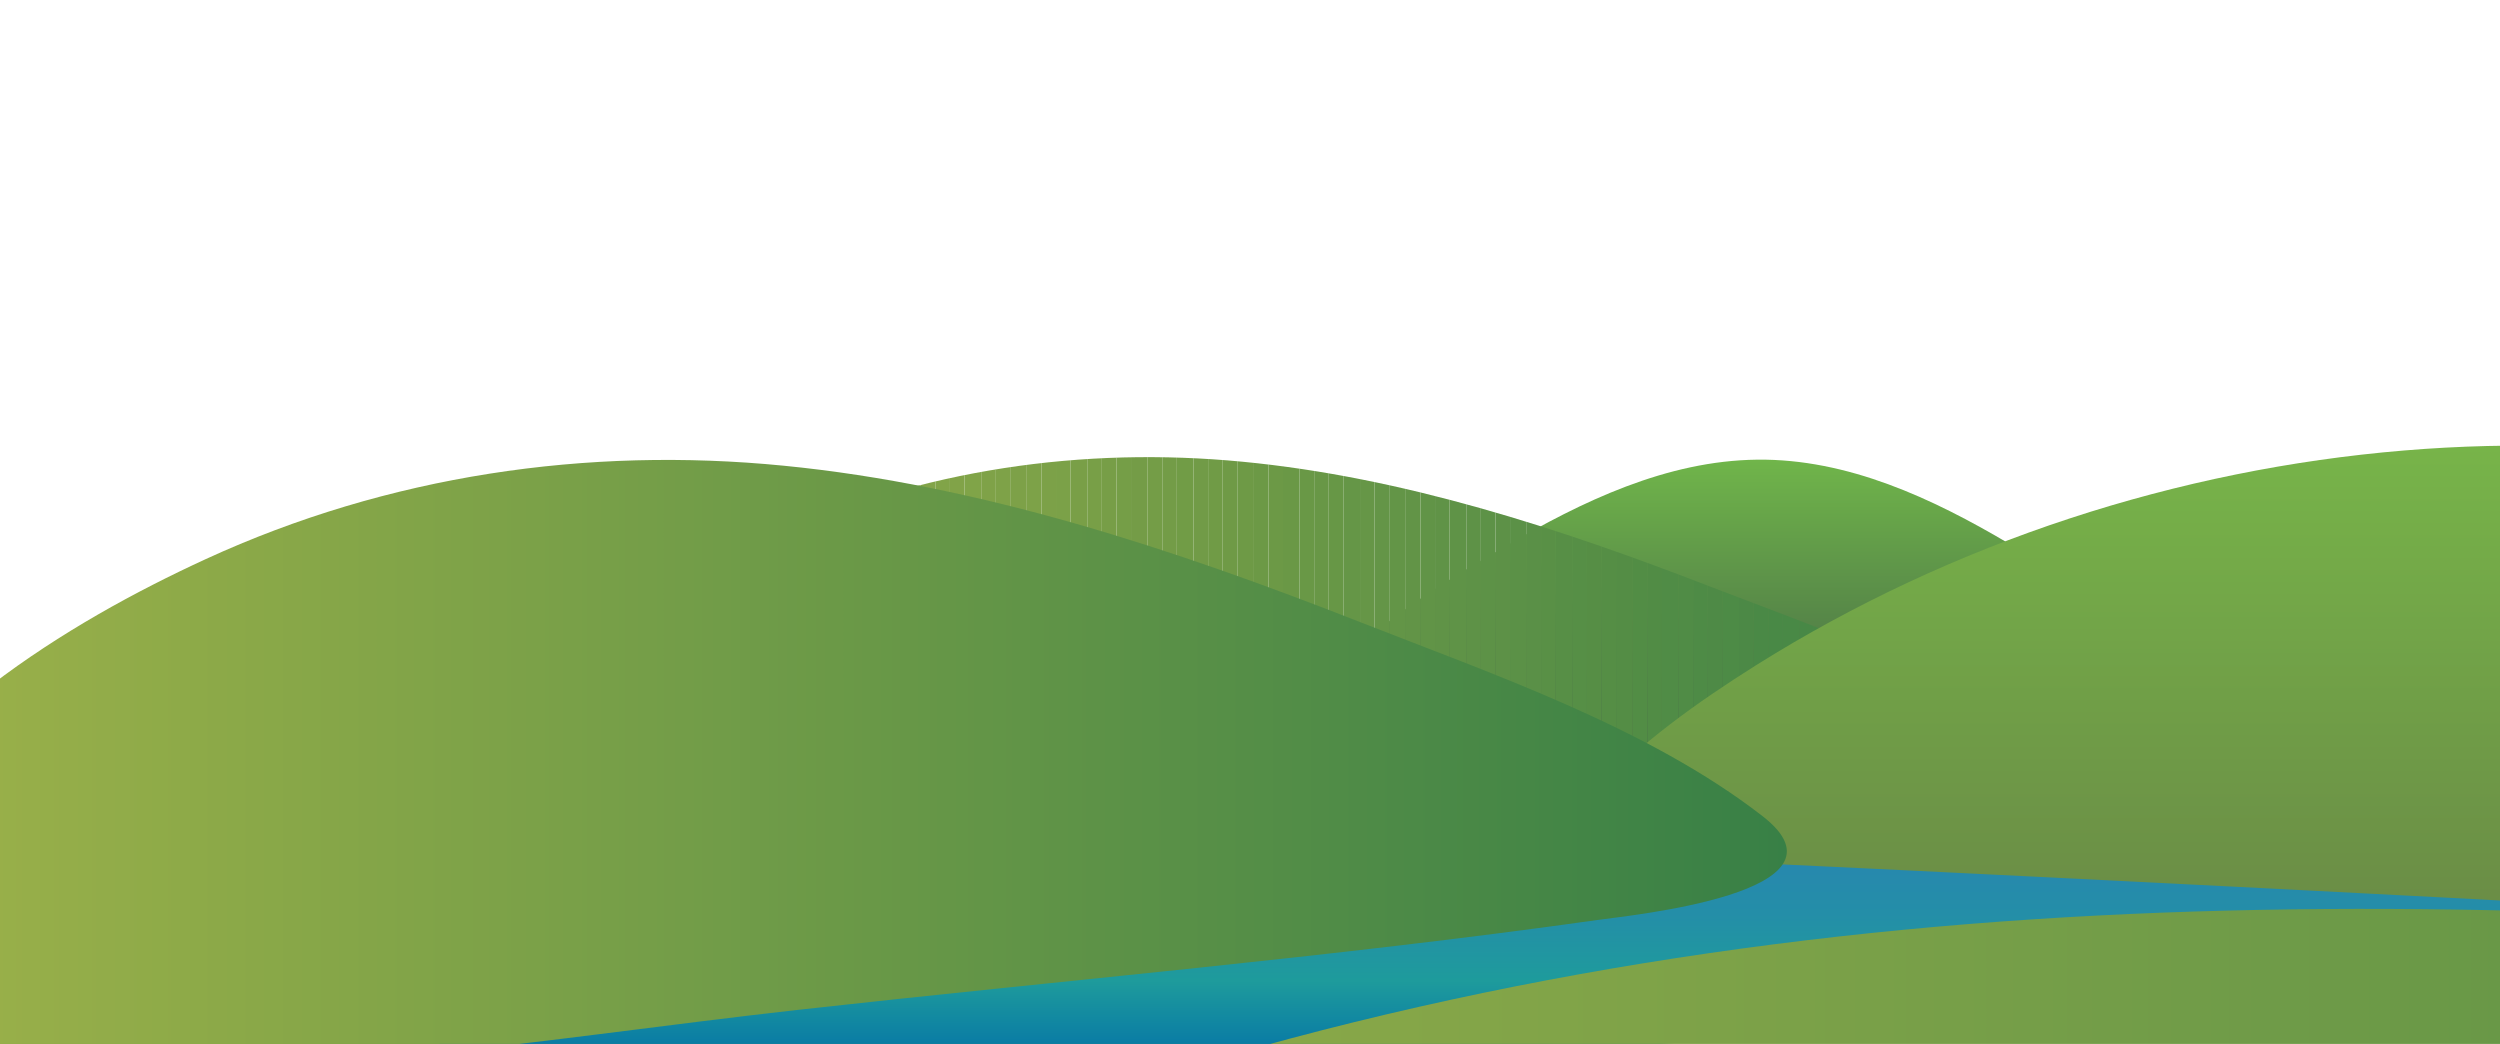
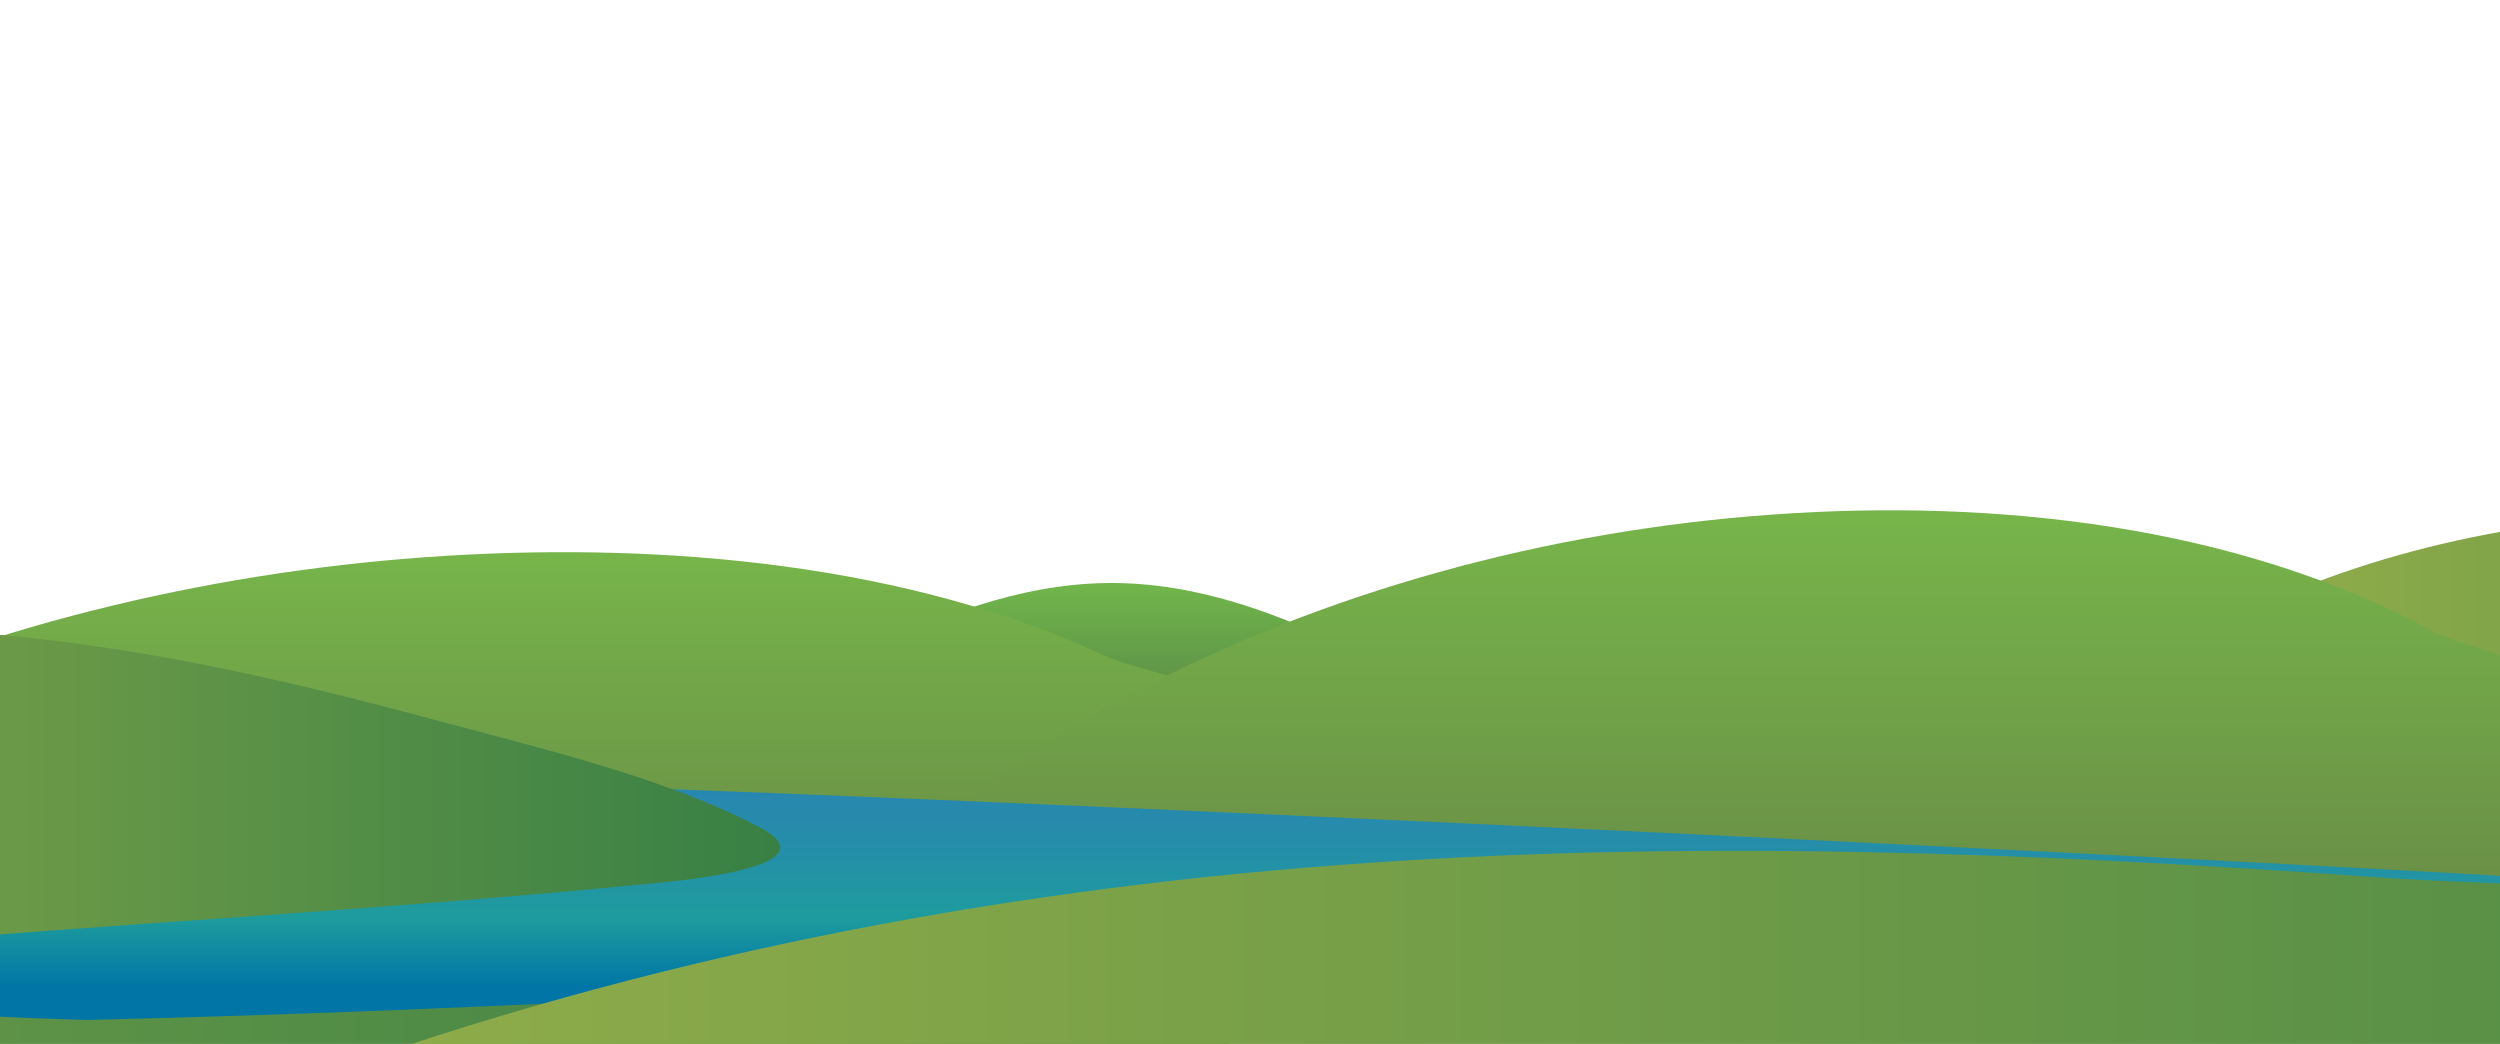
<svg xmlns="http://www.w3.org/2000/svg" xmlns:xlink="http://www.w3.org/1999/xlink" version="1.1" id="Layer_1" x="0px" y="0px" viewBox="0 0 1199.8 501" style="enable-background:new 0 0 1199.8 501;" xml:space="preserve">
  <style type="text/css">
	.st0{clip-path:url(#SVGID_2_);}
	.st1{fill:url(#SVGID_3_);}
	.st2{fill:url(#SVGID_4_);}
	.st3{fill:url(#SVGID_5_);}
- 	.st4{clip-path:url(#SVGID_7_);}
- 	.st5{fill:#A2B449;}
- 	.st6{fill:#A1B349;}
- 	.st7{fill:#A0B348;}
- 	.st8{fill:#9EB248;}
- 	.st9{fill:#9DB148;}
- 	.st10{fill:#9BB148;}
- 	.st11{fill:#9BB048;}
- 	.st12{fill:#9AB048;}
- 	.st13{fill:#99AF48;}
- 	.st14{fill:#98AF49;}
- 	.st15{fill:#97AE47;}
- 	.st16{fill:#95AE47;}
- 	.st17{fill:#95AD47;}
- 	.st18{fill:#93AD47;}
- 	.st19{fill:#92AC48;}
- 	.st20{fill:#91AC48;}
- 	.st21{fill:#90AB49;}
- 	.st22{fill:#8FAB49;}
- 	.st23{fill:#8FAA49;}
- 	.st24{fill:#8DAA49;}
- 	.st25{fill:#8CA949;}
- 	.st26{fill:#8BA849;}
- 	.st27{fill:#8AA849;}
- 	.st28{fill:#88A749;}
- 	.st29{fill:#87A749;}
- 	.st30{fill:#86A649;}
- 	.st31{fill:#85A649;}
- 	.st32{fill:#84A549;}
- 	.st33{fill:#83A549;}
- 	.st34{fill:#82A449;}
- 	.st35{fill:#81A448;}
- 	.st36{fill:#81A348;}
- 	.st37{fill:#80A448;}
- 	.st38{fill:#7FA248;}
- 	.st39{fill:#7EA248;}
- 	.st40{fill:#7DA148;}
- 	.st41{fill:#7DA248;}
- 	.st42{fill:#7CA148;}
- 	.st43{fill:#7BA148;}
- 	.st44{fill:#799F47;}
- 	.st45{fill:#789F47;}
- 	.st46{fill:#779E47;}
- 	.st47{fill:#759E47;}
- 	.st48{fill:#749C47;}
- 	.st49{fill:#749D47;}
- 	.st50{fill:#739C47;}
- 	.st51{fill:#719C46;}
- 	.st52{fill:#719B47;}
- 	.st53{fill:#709B46;}
- 	.st54{fill:#6F9A46;}
- 	.st55{fill:#6E9A46;}
- 	.st56{fill:#6C9946;}
- 	.st57{fill:#6A9846;}
- 	.st58{fill:#699846;}
- 	.st59{fill:#689746;}
- 	.st60{fill:#679746;}
- 	.st61{fill:#659647;}
- 	.st62{fill:#669647;}
- 	.st63{fill:#649547;}
- 	.st64{fill:#639547;}
- 	.st65{fill:#629447;}
- 	.st66{fill:#619447;}
- 	.st67{fill:#609347;}
- 	.st68{fill:#5F9347;}
- 	.st69{fill:#5E9247;}
- 	.st70{fill:#5D9247;}
- 	.st71{fill:#5D9147;}
- 	.st72{fill:#5B9147;}
- 	.st73{fill:#5A9047;}
- 	.st74{fill:#599046;}
- 	.st75{fill:#578F46;}
- 	.st76{fill:#568F46;}
- 	.st77{fill:#568E45;}
- 	.st78{fill:#558E45;}
- 	.st79{fill:#548D45;}
- 	.st80{fill:#528D45;}
- 	.st81{fill:#518C45;}
- 	.st82{fill:#508C46;}
- 	.st83{fill:#4E8B46;}
- 	.st84{fill:#4E8A46;}
- 	.st85{fill:#4D8B46;}
- 	.st86{fill:#4C8946;}
- 	.st87{fill:#4A8946;}
- 	.st88{fill:#498946;}
- 	.st89{fill:#488846;}
- 	.st90{fill:#468746;}
- 	.st91{fill:#458646;}
- 	.st92{fill:#448546;}
- 	.st93{fill:#428545;}
- 	.st94{fill:#418445;}
- 	.st95{fill:#3F8345;}
- 	.st96{fill:#3E8245;}
- 	.st97{fill:#3D8245;}
- 	.st98{fill:#3C8246;}
- 	.st99{fill:#3B8146;}
- 	.st100{fill:#3B8145;}
- 	.st101{fill:#398045;}
- 	.st102{fill:#388046;}
- 	.st103{fill:url(#SVGID_8_);}
- 	.st104{fill:url(#SVGID_9_);}
- 	.st105{fill:url(#SVGID_10_);}
- 	.st106{fill:url(#SVGID_11_);}
+ 	.st4{fill:url(#SVGID_6_);}
+ 	.st5{fill:url(#SVGID_7_);}
+ 	.st6{fill:url(#SVGID_8_);}
+ 	.st7{fill:url(#SVGID_9_);}
+ 	.st8{fill:url(#SVGID_10_);}
</style>
-   <g id="Layer_2_1_">
-     <g id="Layer_1-2">
-       <g>
-         <defs>
-           <rect id="SVGID_1_" width="1199.8" height="501" />
-         </defs>
-         <clipPath id="SVGID_2_">
-           <use xlink:href="#SVGID_1_" style="overflow:visible;" />
-         </clipPath>
-         <g class="st0">
-           <linearGradient id="SVGID_3_" gradientUnits="userSpaceOnUse" x1="-1596.931" y1="204.151" x2="97.936" y2="204.151" gradientTransform="matrix(1 0 0 -1 798.48 818.09)">
-             <stop offset="0" style="stop-color:#A2B449" />
-             <stop offset="1" style="stop-color:#388046" />
-           </linearGradient>
-           <path class="st1" d="M873.5,519.1c17.5,3.6,36,10.7,9.9,19.9c-46.9,16.5-99.5,20.4-148.1,27.7C507.7,601,279.4,630.2,51.5,661.9      c-224.8,31.2-450.5,68.6-677,82.9c-48.3,3.1-105.6,10.7-152.8-4.8c-25.5-8.3-25.8-25.8-6.4-43.5c34.5-31.6,80.7-50.9,122.5-68.6      c63.3-26.8,128.8-48.1,194.7-66.3c161.1-44.5,326.6-68.4,492.5-78c165.7-9.6,332.2-4.7,498,4.4      C638.6,494.4,759.6,495.7,873.5,519.1z" />
-           <linearGradient id="SVGID_4_" gradientUnits="userSpaceOnUse" x1="465.656" y1="471.088" x2="1236.567" y2="471.088" gradientTransform="matrix(1 0 0 -1 798.48 818.09)">
-             <stop offset="0" style="stop-color:#A2B449" />
-             <stop offset="1" style="stop-color:#388046" />
-           </linearGradient>
-           <path class="st2" d="M2025.6,366.5c38.4,29.3-51.7,38-64.2,39.8c-103.6,14.4-207.9,23.1-311.8,34.6      c-101.1,11.1-206.4,29.6-308.2,21.1c-39.2-3.3-97.9-18.9-70-73.2c29.3-57.1,93.8-96.3,148.1-120.9c71-32.2,148.5-43.2,225-35.8      c76.9,7.4,152,31.9,224.3,59.9C1920.4,312,1981.1,332.5,2025.6,366.5z" />
-           <linearGradient id="SVGID_5_" gradientUnits="userSpaceOnUse" x1="44.794" y1="597.418" x2="44.794" y2="350.596" gradientTransform="matrix(1 0 0 -1 798.48 818.09)">
-             <stop offset="0" style="stop-color:#70B54A" />
-             <stop offset="1" style="stop-color:#1E2144" />
-           </linearGradient>
-           <path class="st3" d="M1056.5,338.1c20.3,34.1-5.4,64.9-32.2,83.2c-52.9,36-120.5,46.8-181,46.2c-60.8-0.6-128-12.9-181-49.1      c-26-17.8-52.8-48-32.2-81.4s60.2-55.9,92-74.6c37.2-21.9,77.9-41.3,121.2-41.8s84.1,18.5,121.2,40.5      C996.7,280.3,1036.2,304,1056.5,338.1z" />
-           <g>
-             <defs>
-               <path id="SVGID_6_" d="M977.5,355.9c38.4,29.3-51.7,38-64.2,39.8c-103.5,14.4-207.9,23.1-311.8,34.6        c-101.1,11.2-206.4,29.6-308.2,21.2c-39.1-3.3-97.9-18.9-70-73.2c29.4-57.1,93.8-96.3,148.1-120.9        c71-32.2,148.5-43.2,225-35.8c76.9,7.4,152,31.9,224.3,59.9C872.3,301.4,932.9,321.8,977.5,355.9z" />
-             </defs>
-             <clipPath id="SVGID_7_">
-               <use xlink:href="#SVGID_6_" style="overflow:visible;" />
-             </clipPath>
-             <g class="st4">
-               <rect x="195.1" y="214.1" class="st5" width="21" height="246.1" />
-               <rect x="216.1" y="214.1" class="st5" width="7" height="246.1" />
-               <rect x="223.1" y="214.1" class="st6" width="7" height="246.1" />
-               <rect x="230.1" y="214.1" class="st7" width="8" height="246.1" />
-               <rect x="238.1" y="214.1" class="st8" width="7" height="246.1" />
-               <rect x="245.1" y="214.1" class="st8" width="7" height="246.1" />
-               <rect x="252" y="214.1" class="st9" width="8" height="246.1" />
-               <rect x="260" y="214.1" class="st10" width="7" height="246.1" />
-               <rect x="267" y="214.1" class="st11" width="7" height="246.1" />
-               <rect x="274" y="214.1" class="st12" width="7" height="246.1" />
-               <rect x="281" y="214.1" class="st13" width="8" height="246.1" />
-               <rect x="289" y="214.1" class="st14" width="7" height="246.1" />
-               <rect x="296" y="214.1" class="st15" width="7" height="246.1" />
-               <rect x="303" y="214.1" class="st16" width="8" height="246.1" />
-               <rect x="311" y="214.1" class="st17" width="7" height="246.1" />
-               <rect x="318" y="214.1" class="st18" width="7" height="246.1" />
-               <rect x="325" y="214.1" class="st19" width="7" height="246.1" />
-               <rect x="332" y="214.1" class="st20" width="8" height="246.1" />
-               <rect x="340" y="214.1" class="st21" width="7" height="246.1" />
-               <rect x="347" y="214.1" class="st22" width="7" height="246.1" />
-               <rect x="354" y="214.1" class="st23" width="8" height="246.1" />
-               <rect x="362" y="214.1" class="st24" width="7" height="246.1" />
-               <rect x="369" y="214.1" class="st25" width="7" height="246.1" />
-               <rect x="375.9" y="214.1" class="st25" width="7" height="246.1" />
-               <rect x="382.9" y="214.1" class="st26" width="8" height="246.1" />
-               <rect x="390.9" y="214.1" class="st27" width="7" height="246.1" />
-               <rect x="397.9" y="214.1" class="st28" width="7" height="246.1" />
-               <rect x="404.9" y="214.1" class="st29" width="7" height="246.1" />
-               <rect x="411.9" y="214.1" class="st30" width="8" height="246.1" />
-               <rect x="419.9" y="214.1" class="st31" width="7" height="246.1" />
-               <rect x="426.9" y="214.1" class="st32" width="7" height="246.1" />
-               <rect x="433.9" y="214.1" class="st33" width="8" height="246.1" />
-               <rect x="441.9" y="214.1" class="st34" width="7" height="246.1" />
-               <rect x="448.9" y="214.1" class="st35" width="7" height="246.1" />
-               <rect x="455.9" y="214.1" class="st36" width="7" height="246.1" />
-               <rect x="462.9" y="214.1" class="st37" width="8" height="246.1" />
-               <rect x="470.9" y="214.1" class="st38" width="7" height="246.1" />
-               <rect x="477.8" y="214.1" class="st39" width="7" height="246.1" />
-               <rect x="484.8" y="214.1" class="st40" width="8" height="246.1" />
-               <rect x="492.8" y="214.1" class="st41" width="7" height="246.1" />
-               <rect x="499.8" y="214.1" class="st42" width="7" height="246.1" />
-               <rect x="506.8" y="214.1" class="st43" width="7" height="246.1" />
-               <rect x="513.8" y="214.1" class="st44" width="8" height="246.1" />
-               <rect x="521.8" y="214.1" class="st45" width="7" height="246.1" />
-               <rect x="528.8" y="214.1" class="st46" width="7" height="246.1" />
-               <rect x="535.8" y="214.1" class="st47" width="7" height="246.1" />
-               <rect x="542.8" y="214.1" class="st48" width="8" height="246.1" />
-               <rect x="550.8" y="214.1" class="st49" width="7" height="246.1" />
-               <rect x="557.8" y="214.1" class="st50" width="7" height="246.1" />
-               <rect x="564.8" y="214.1" class="st51" width="8" height="246.1" />
-               <rect x="572.8" y="214.1" class="st52" width="7" height="246.1" />
-               <rect x="579.8" y="214.1" class="st53" width="7" height="246.1" />
-               <rect x="586.8" y="214.1" class="st54" width="7" height="246.1" />
-               <rect x="593.8" y="214.1" class="st55" width="8" height="246.1" />
-               <rect x="601.8" y="214.1" class="st56" width="7" height="246.1" />
-               <rect x="608.8" y="214.1" class="st56" width="7" height="246.1" />
-               <rect x="615.7" y="214.1" class="st57" width="8" height="246.1" />
-               <rect x="623.7" y="214.1" class="st58" width="7" height="246.1" />
-               <rect x="630.7" y="214.1" class="st59" width="7" height="246.1" />
-               <rect x="637.7" y="214.1" class="st60" width="7" height="246.1" />
-               <rect x="644.7" y="214.1" class="st61" width="8" height="246.1" />
-               <rect x="652.7" y="214.1" class="st62" width="7" height="246.1" />
-               <rect x="659.7" y="214.1" class="st63" width="7" height="246.1" />
-               <rect x="666.7" y="214.1" class="st64" width="8" height="246.1" />
-               <rect x="674.7" y="214.1" class="st65" width="7" height="246.1" />
-               <rect x="681.7" y="214.1" class="st66" width="7" height="246.1" />
-               <rect x="688.7" y="214.1" class="st67" width="7" height="246.1" />
-               <rect x="695.7" y="214.1" class="st68" width="8" height="246.1" />
-               <rect x="703.7" y="214.1" class="st69" width="7" height="246.1" />
-               <rect x="710.7" y="214.1" class="st70" width="7" height="246.1" />
-               <rect x="717.7" y="214.1" class="st71" width="7" height="246.1" />
-               <rect x="724.7" y="214.1" class="st72" width="8" height="246.1" />
-               <rect x="732.6" y="214.1" class="st73" width="7" height="246.1" />
-               <rect x="739.6" y="214.1" class="st74" width="7" height="246.1" />
-               <rect x="746.6" y="214.1" class="st75" width="8" height="246.1" />
-               <rect x="754.6" y="214.1" class="st76" width="7" height="246.1" />
-               <rect x="761.6" y="214.1" class="st77" width="7" height="246.1" />
-               <rect x="768.6" y="214.1" class="st78" width="7" height="246.1" />
-               <rect x="775.6" y="214.1" class="st79" width="8" height="246.1" />
-               <rect x="783.6" y="214.1" class="st80" width="7" height="246.1" />
-               <rect x="790.6" y="214.1" class="st81" width="7" height="246.1" />
-               <rect x="797.6" y="214.1" class="st82" width="8" height="246.1" />
-               <rect x="805.6" y="214.1" class="st82" width="7" height="246.1" />
-               <rect x="812.6" y="214.1" class="st83" width="7" height="246.1" />
-               <rect x="819.6" y="214.1" class="st84" width="7" height="246.1" />
-               <rect x="826.6" y="214.1" class="st85" width="8" height="246.1" />
-               <rect x="834.6" y="214.1" class="st86" width="7" height="246.1" />
-               <rect x="841.6" y="214.1" class="st87" width="7" height="246.1" />
-               <rect x="848.6" y="214.1" class="st88" width="7" height="246.1" />
-               <rect x="855.5" y="214.1" class="st88" width="8" height="246.1" />
-               <rect x="863.5" y="214.1" class="st89" width="7" height="246.1" />
-               <rect x="870.5" y="214.1" class="st89" width="7" height="246.1" />
-               <rect x="877.5" y="214.1" class="st90" width="8" height="246.1" />
-               <rect x="885.5" y="214.1" class="st91" width="7" height="246.1" />
-               <rect x="892.5" y="214.1" class="st92" width="7" height="246.1" />
-               <rect x="899.5" y="214.1" class="st92" width="7" height="246.1" />
-               <rect x="906.5" y="214.1" class="st93" width="8" height="246.1" />
-               <rect x="914.5" y="214.1" class="st93" width="7" height="246.1" />
-               <rect x="921.5" y="214.1" class="st94" width="7" height="246.1" />
-               <rect x="928.5" y="214.1" class="st95" width="8" height="246.1" />
-               <rect x="936.5" y="214.1" class="st96" width="7" height="246.1" />
-               <rect x="943.5" y="214.1" class="st97" width="7" height="246.1" />
-               <rect x="950.5" y="214.1" class="st98" width="7" height="246.1" />
-               <rect x="957.5" y="214.1" class="st99" width="8" height="246.1" />
-               <rect x="965.5" y="214.1" class="st100" width="7" height="246.1" />
-               <rect x="972.4" y="214.1" class="st101" width="7" height="246.1" />
-               <rect x="979.4" y="214.1" class="st102" width="7" height="246.1" />
-               <rect x="986.4" y="214.1" class="st102" width="29" height="246.1" />
-             </g>
-           </g>
-           <linearGradient id="SVGID_8_" gradientUnits="userSpaceOnUse" x1="514.605" y1="603.996" x2="514.605" y2="320.699" gradientTransform="matrix(1 0 0 -1 798.48 818.09)">
-             <stop offset="0" style="stop-color:#77B449" />
-             <stop offset="1" style="stop-color:#678245" />
-           </linearGradient>
-           <path class="st103" d="M1884,472.6c-22.4,52.8-430.5,4.9-475.4,3.8c-88.9-2.1-177.5-18.6-265.7-27.8      c-89.6-9.2-179.8-12.5-269.8-9.9c-29.8,0.8-59.8,3-89.5,1.3c-12.6-0.7-35.6-0.9-41.3-14.4c-6.3-14.8,12.6-34.6,21.9-44.6      c22.9-24.5,50.7-44.2,78.5-61.7c94.6-59.4,203-94.1,311-103.1c105.8-8.8,221.4,5.9,315.2,65.4      C1509,307.4,1909.2,413.2,1884,472.6z" />
-           <linearGradient id="SVGID_9_" gradientUnits="userSpaceOnUse" x1="108.219" y1="416.17" x2="108.219" y2="295.43" gradientTransform="matrix(1 0 0 -1 798.48 818.09)">
-             <stop offset="0" style="stop-color:#2885B1" />
-             <stop offset="0.3" style="stop-color:#248EA8" />
-             <stop offset="0.57" style="stop-color:#1E9B9C" />
-             <stop offset="0.87" style="stop-color:#0676A6" />
-           </linearGradient>
-           <path class="st104" d="M1602.6,456.1c-419.3,10.5-838.5,56.1-1257.8,66.5c-40.2-1.4-91.8-2.1-129-18.1      c-11.1-4.6-1.3-9.7,4.4-12.5c15.7-7.6,37.1-9.1,54.1-11.9c52.1-8.5,104.8-14,157.3-20c50.9-5.8,101.8-11.1,152.5-18.5      c19.6-2.9,40.3-5.1,59.2-11.1c6.1-1.9,21.7-5.4,11.7-12.5c-30.4-12.8-67.5-12.3-100.1-16.1      C834.5,411.6,1577.2,451.2,1602.6,456.1z" />
-           <linearGradient id="SVGID_10_" gradientUnits="userSpaceOnUse" x1="-891.242" y1="450.809" x2="59.056" y2="450.809" gradientTransform="matrix(1 0 0 -1 798.48 818.09)">
-             <stop offset="0" style="stop-color:#A2B449" />
-             <stop offset="1" style="stop-color:#388046" />
-           </linearGradient>
-           <path class="st105" d="M845.9,391.7c47.3,36.7-63.8,47.6-79.1,49.8c-127.6,18-256.3,28.9-384.3,43.2      c-124.6,14-254.4,37.1-380,26.5c-48.2-4.1-120.7-23.7-86.3-91.6c36.2-71.5,115.6-120.5,182.6-151.3      c87.5-40.2,183-54.1,277.3-44.8c94.7,9.3,187.3,40,276.5,75C716.2,323.5,791,349.1,845.9,391.7z" />
-           <linearGradient id="SVGID_11_" gradientUnits="userSpaceOnUse" x1="-677.711" y1="192.104" x2="1335.906" y2="192.104" gradientTransform="matrix(1 0 0 -1 798.48 818.09)">
-             <stop offset="0" style="stop-color:#A2B449" />
-             <stop offset="1" style="stop-color:#388046" />
-           </linearGradient>
-           <path class="st106" d="M2111.5,493.2c17.5,5,36,15,9.9,27.9c-46.9,23-99.5,28.6-148.1,38.9c-227.6,48-774.7,88.9-1002.6,133.3      c-224.8,43.8-450.5,96.1-677,116.2c-48.3,4.3-105.6,14.9-152.8-6.7c-25.4-11.6-25.8-36.1-6.4-60.9      c34.6-44.4,80.7-71.3,122.6-96.2c63.3-37.6,128.8-67.4,194.7-92.9c161.1-62.3,326.6-95.9,492.5-109.3      c165.7-13.4,332.2-6.6,498,6.2C1557.9,458.6,1997.6,460.3,2111.5,493.2z" />
-         </g>
-       </g>
+   <g>
+     <defs>
+       <rect id="SVGID_1_" width="1199.8" height="501" />
+     </defs>
+     <clipPath id="SVGID_2_">
+       <use xlink:href="#SVGID_1_" style="overflow:visible;" />
+     </clipPath>
+     <g class="st0">
+       <linearGradient id="SVGID_3_" gradientUnits="userSpaceOnUse" x1="531.738" y1="279.834" x2="531.738" y2="487.674">
+         <stop offset="1.346983e-03" style="stop-color:#71B64A" />
+         <stop offset="1" style="stop-color:#202045" />
+       </linearGradient>
+       <path class="st1" d="M745.1,378.7c20.3,28.8-5.4,54.7-32.2,70c-52.9,30.3-120.5,39.4-181.1,38.9c-60.8-0.5-128.1-10.8-181.1-41.3    c-26.1-15-52.8-40.4-32.2-68.5c20.5-28.1,60.2-47,92.1-62.8c37.3-18.4,78-34.8,121.3-35.2c43.3-0.4,84.1,15.5,121.3,34.1    C685.3,330,724.8,350,745.1,378.7z" />
+     </g>
+     <g class="st0">
+       <linearGradient id="SVGID_4_" gradientUnits="userSpaceOnUse" x1="374.452" y1="264.834" x2="374.452" y2="472.65">
+         <stop offset="0" style="stop-color:#77B54A" />
+         <stop offset="1" style="stop-color:#668345" />
+       </linearGradient>
+       <path class="st2" d="M945.9,454.5C923.4,493.2,515,458,470,457.3c-88.9-1.5-177.6-13.7-265.9-20.4c-89.7-6.8-179.8-9.1-270.1-7.2    c-29.8,0.6-59.8,2.2-89.6,1c-12.6-0.5-35.6-0.7-41.3-10.5c-6.3-10.8,12.6-25.4,21.9-32.7c22.9-17.9,50.7-32.4,78.5-45.2    c94.6-43.6,203.1-69,311.3-75.6c105.9-6.4,221.6,4.3,315.4,48C570.5,333.3,971.1,410.9,945.9,454.5z" />
+     </g>
+     <g class="st0">
+       <linearGradient id="SVGID_5_" gradientUnits="userSpaceOnUse" x1="-1102.404" y1="575.132" x2="593.923" y2="575.132">
+         <stop offset="0" style="stop-color:#A2B54A" />
+         <stop offset="1" style="stop-color:#388045" />
+       </linearGradient>
+       <path class="st3" d="M571,486.1c17.5,3.4,36.1,10.1,9.9,18.7c-47,15.4-99.6,19.2-148.3,26C204.9,563-23.6,590.5-251.8,620.2    c-225,29.3-450.9,64.4-677.6,77.9c-48.3,2.9-105.7,10-152.9-4.5c-25.5-7.8-25.8-24.2-6.4-40.8c34.6-29.7,80.8-47.8,122.7-64.4    c63.4-25.2,128.9-45.2,194.9-62.3c161.3-41.8,326.9-64.2,492.9-73.2c165.8-9,332.4-4.4,498.4,4.1C335.9,463,457,464.1,571,486.1z" />
+     </g>
+     <g class="st0">
+       <linearGradient id="SVGID_6_" gradientUnits="userSpaceOnUse" x1="961.932" y1="340.699" x2="1733.488" y2="340.699">
+         <stop offset="0" style="stop-color:#A2B54A" />
+         <stop offset="1" style="stop-color:#388045" />
+       </linearGradient>
+       <path class="st4" d="M1724,356.3c38.4,23.5-51.8,30.5-64.2,31.9c-103.6,11.6-208.1,18.5-312.1,27.7    c-101.2,8.9-206.6,23.7-308.5,17c-39.2-2.6-98-15.2-70.1-58.7c29.4-45.7,93.9-77.1,148.2-96.9c71-25.8,148.6-34.6,225.1-28.7    c76.9,6,152.1,25.6,224.5,48C1618.7,312.6,1679.4,329.1,1724,356.3z" />
+     </g>
+     <g class="st0">
+       <linearGradient id="SVGID_7_" gradientUnits="userSpaceOnUse" x1="1010.942" y1="244.834" x2="1010.942" y2="485.743">
+         <stop offset="0" style="stop-color:#77B54A" />
+         <stop offset="1" style="stop-color:#668345" />
+       </linearGradient>
+       <path class="st5" d="M1582.3,464.7c-22.5,44.9-430.9,4.1-475.8,3.2c-88.9-1.8-177.6-15.9-265.9-23.6    c-89.7-7.9-179.8-10.5-270.1-8.4c-29.8,0.7-59.8,2.5-89.6,1.1c-12.6-0.6-35.6-0.8-41.3-12.2c-6.3-12.5,12.6-29.5,21.9-37.9    c22.9-20.8,50.7-37.6,78.5-52.4c94.6-50.6,203.1-80,311.3-87.6c105.9-7.5,221.6,5,315.4,55.6    C1207,324.2,1607.6,414.2,1582.3,464.7z" />
+     </g>
+     <g class="st0">
+       <linearGradient id="SVGID_8_" gradientUnits="userSpaceOnUse" x1="604.221" y1="376.162" x2="604.221" y2="489.461">
+         <stop offset="0" style="stop-color:#2986B1" />
+         <stop offset="0.3" style="stop-color:#248FA8" />
+         <stop offset="0.567" style="stop-color:#1E9C9D" />
+         <stop offset="0.865" style="stop-color:#0075A6" />
+       </linearGradient>
+       <path class="st6" d="M1300.7,427c-419.6,9.8-839.2,52.6-1258.8,62.5c-40.2-1.3-91.9-2-129.1-17c-11.1-4.3-1.3-9.1,4.4-11.7    c15.8-7.1,37.1-8.6,54.2-11.2c52.2-8,104.9-13.2,157.5-18.7c50.9-5.4,101.9-10.4,152.6-17.4c19.6-2.7,40.3-4.8,59.3-10.4    c6.1-1.8,21.8-5.1,11.7-11.7c-30.4-12-67.6-11.6-100.2-15.1C531.9,385.2,1275.3,422.4,1300.7,427z" />
+     </g>
+     <g class="st0">
+       <linearGradient id="SVGID_9_" gradientUnits="userSpaceOnUse" x1="-397.068" y1="383.7" x2="374.488" y2="383.7">
+         <stop offset="0" style="stop-color:#A2B54A" />
+         <stop offset="1" style="stop-color:#388045" />
+       </linearGradient>
+       <path class="st7" d="M365,397.3c38.4,20.5-51.8,26.6-64.2,27.8c-103.6,10.1-208.1,16.1-312.1,24.2    c-101.2,7.8-206.6,20.7-308.5,14.8c-39.2-2.3-98-13.2-70.1-51.2c29.4-39.9,93.9-67.3,148.2-84.5c71-22.5,148.6-30.2,225.1-25    c76.9,5.2,152.1,22.3,224.5,41.9C259.7,359.2,320.4,373.5,365,397.3z" />
+     </g>
+     <g class="st0">
+       <linearGradient id="SVGID_10_" gradientUnits="userSpaceOnUse" x1="-182.404" y1="586.456" x2="1832.924" y2="586.456">
+         <stop offset="0" style="stop-color:#A2B54A" />
+         <stop offset="1" style="stop-color:#388045" />
+       </linearGradient>
+       <path class="st8" d="M1810,461.8c17.5,4.7,36.1,14.1,9.9,26.2c-47,21.6-99.6,26.9-148.3,36.5c-227.8,45-775.3,83.5-1003.5,125.2    c-225,41.1-450.9,90.2-677.6,109.1c-48.3,4-105.7,14-152.9-6.3c-25.5-10.9-25.8-33.9-6.4-57.2c34.6-41.6,80.8-67,122.7-90.3    c63.4-35.3,128.9-63.3,194.9-87.2c161.3-58.5,326.9-90,492.9-102.6c165.8-12.6,332.4-6.2,498.4,5.8    C1255.9,429.3,1696,431,1810,461.8z" />
    </g>
  </g>
</svg>
